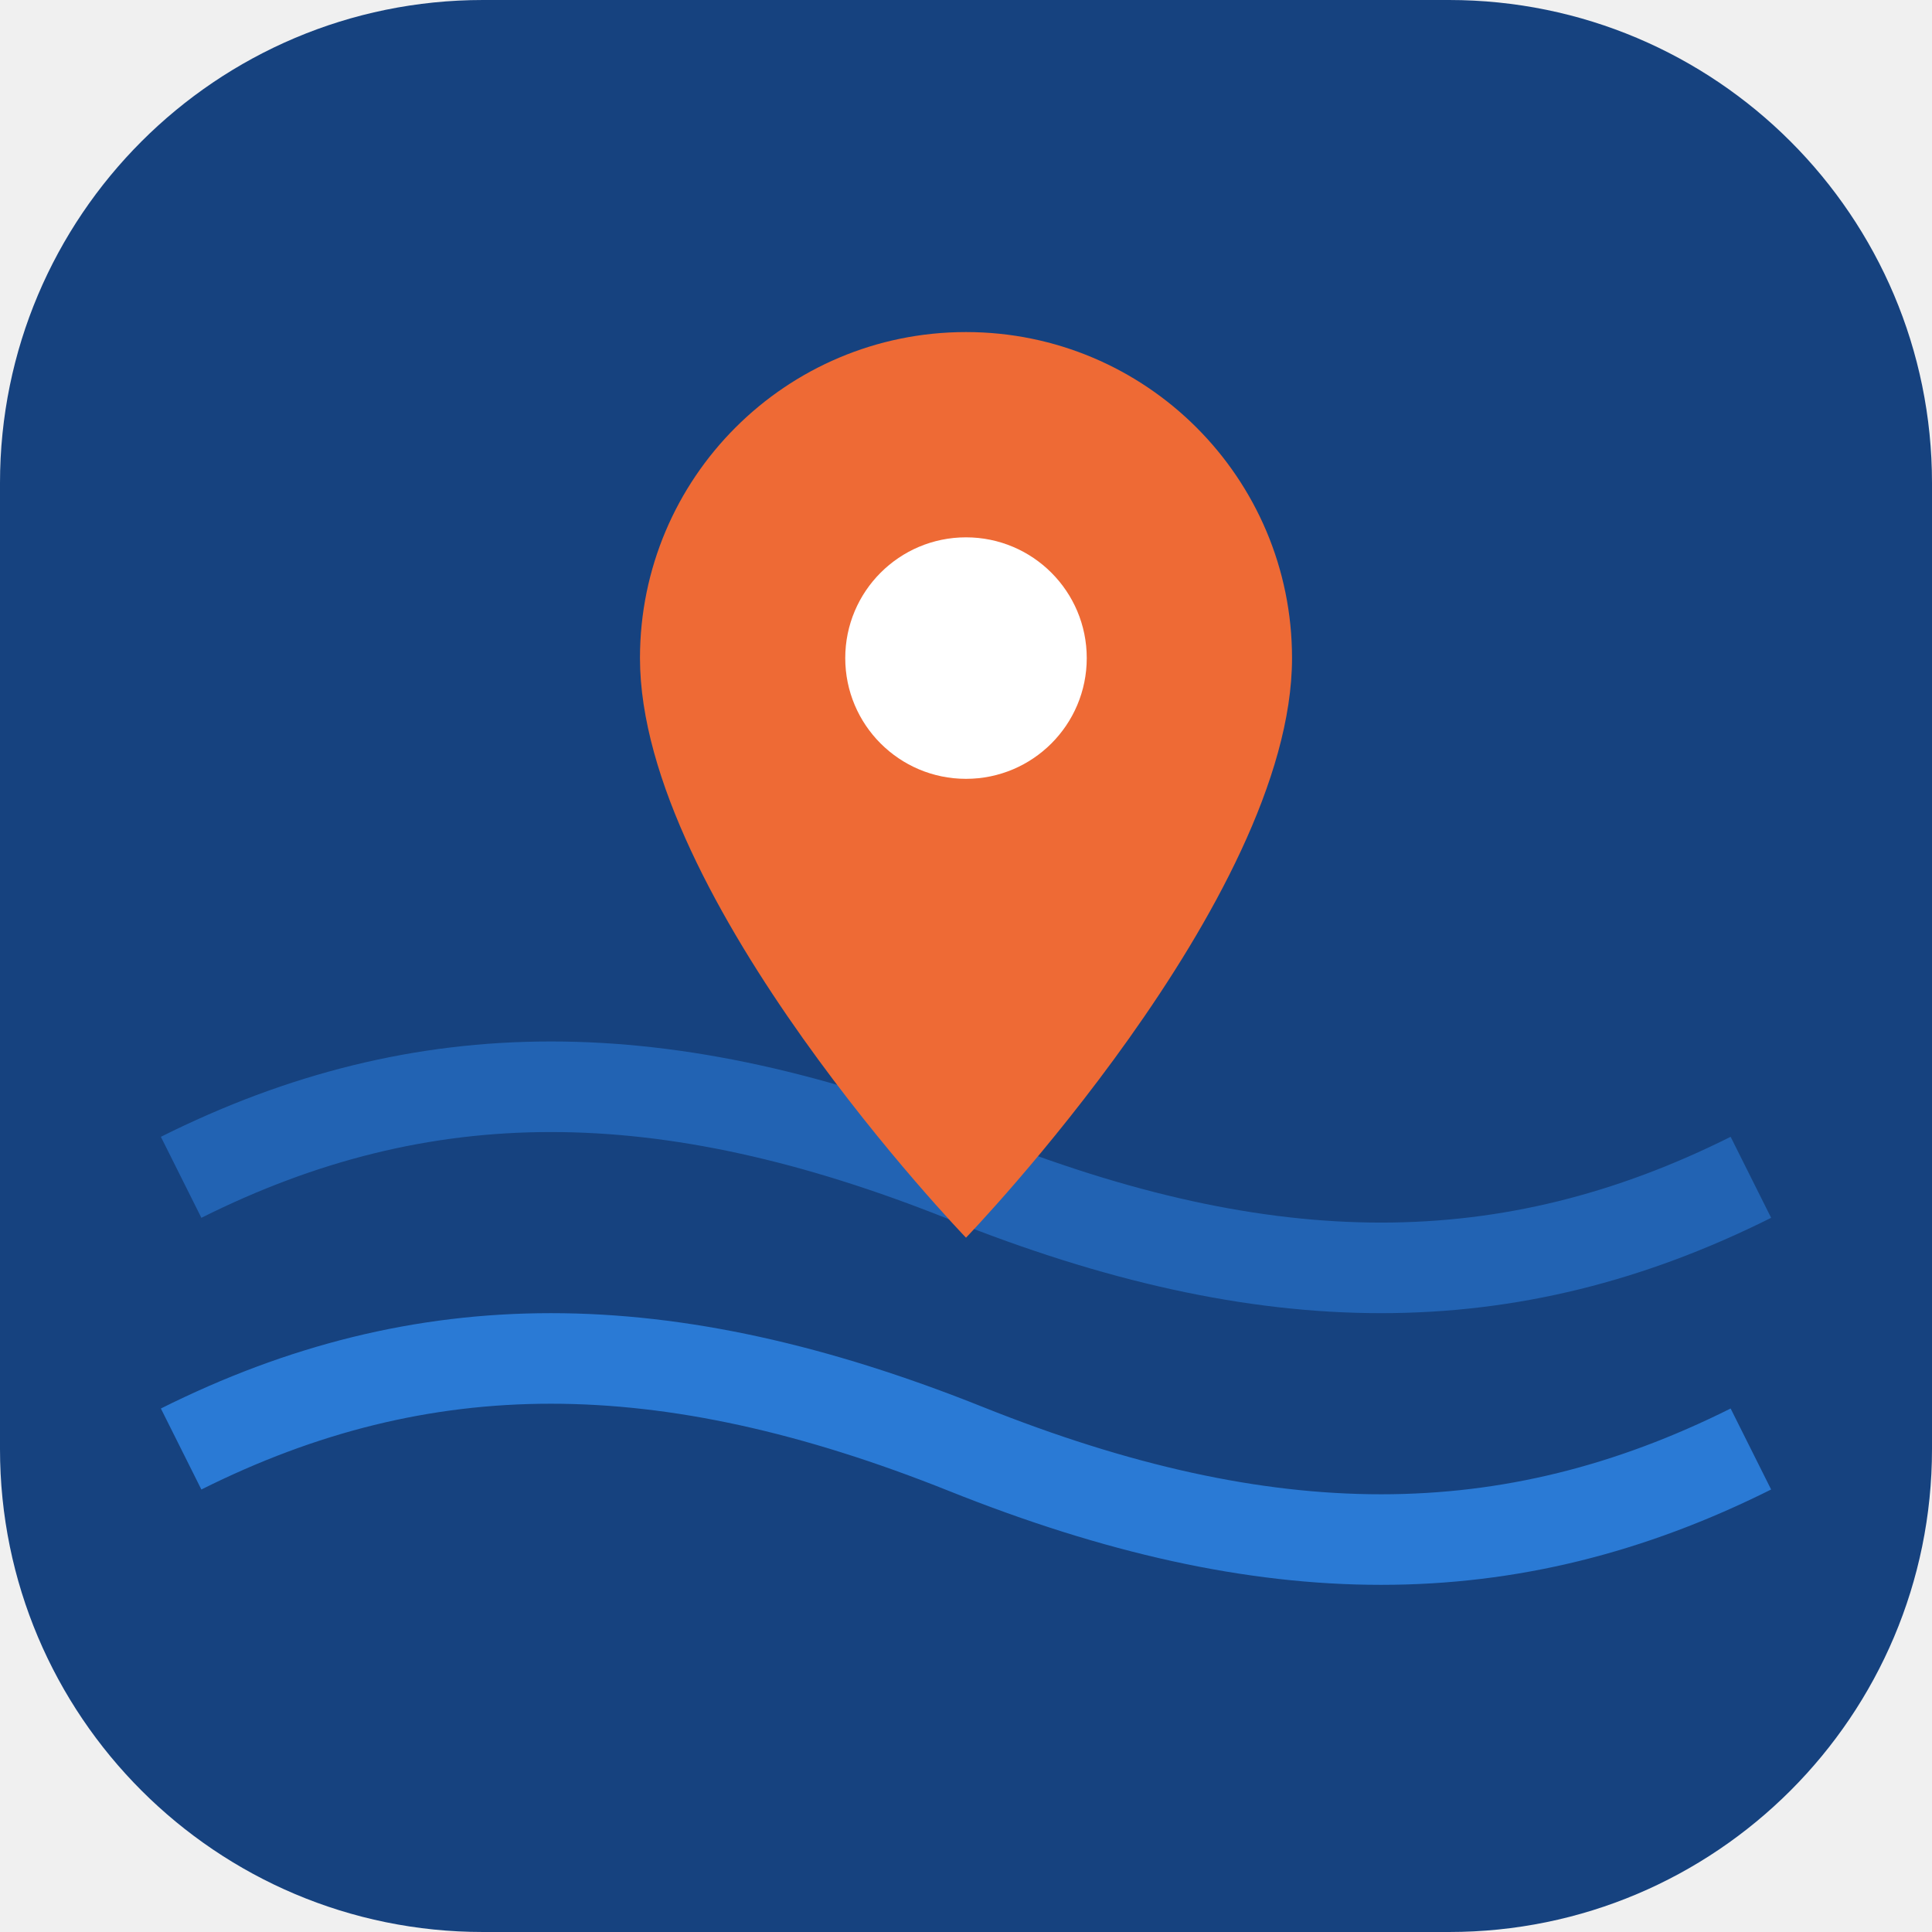
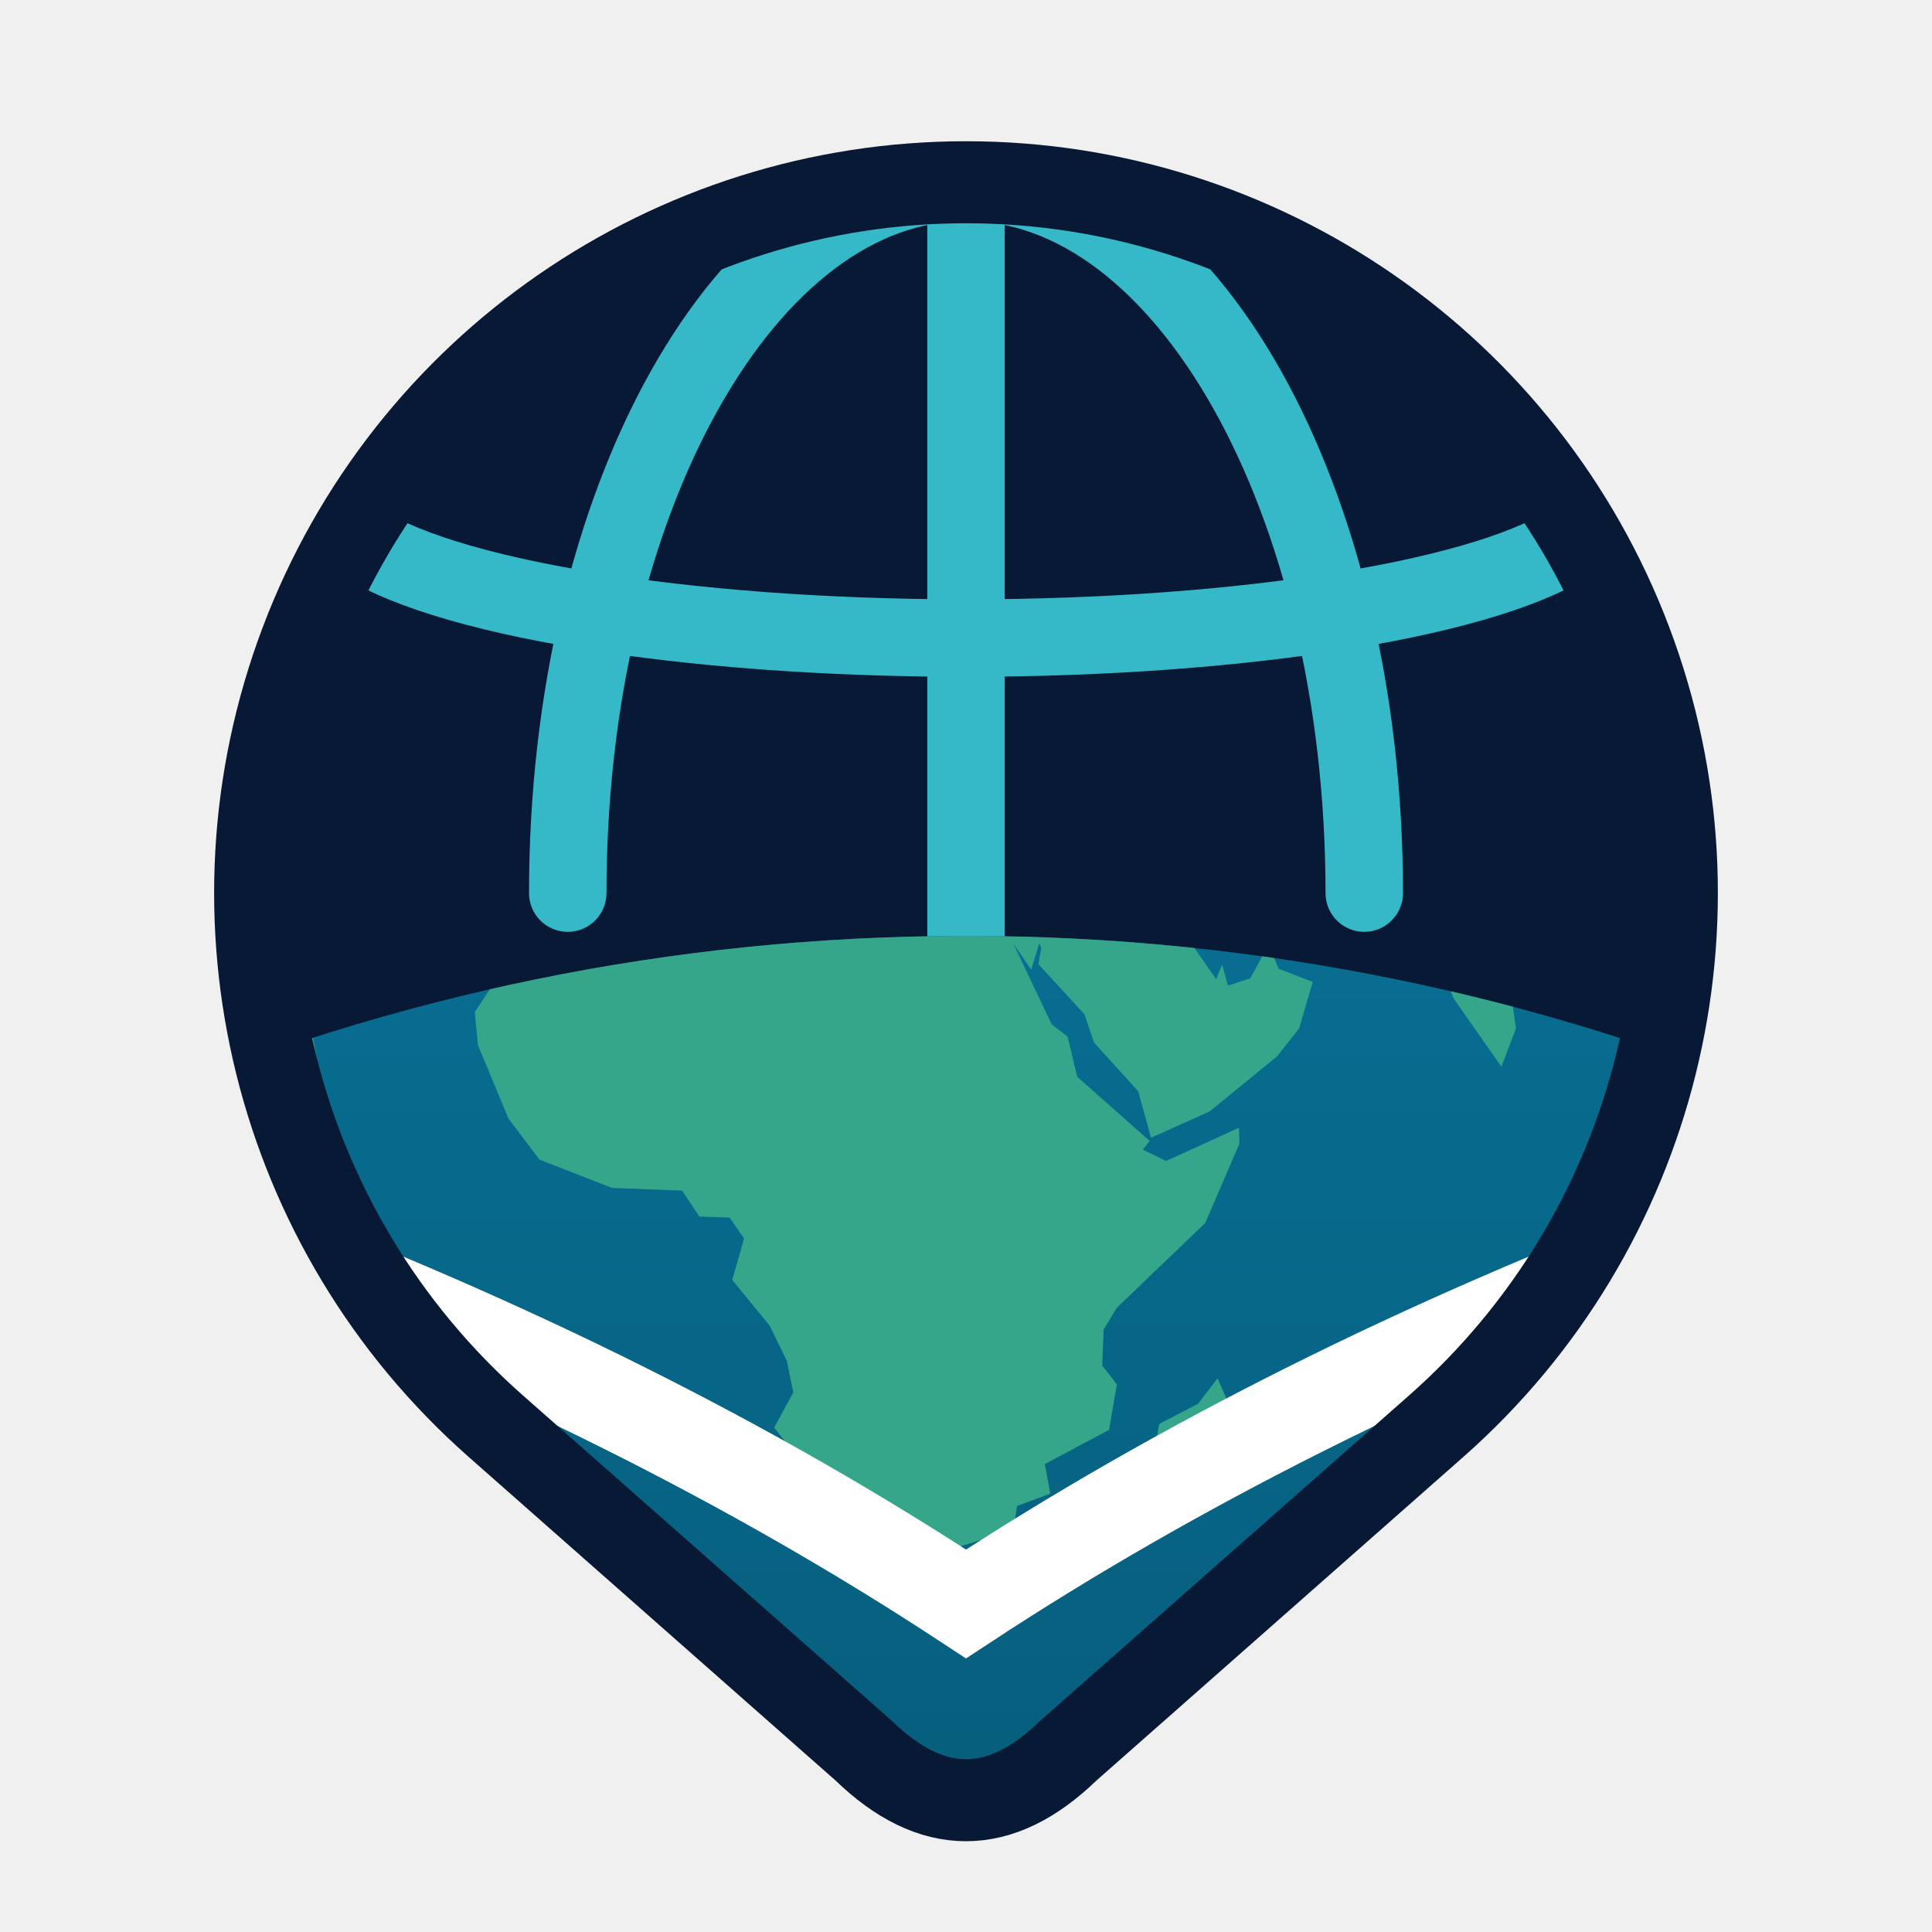
- <svg xmlns="http://www.w3.org/2000/svg" viewBox="0 0 32 32">
-   <rect width="32" height="32" rx="8" fill="#16427F" />
-   <path d="M3 24c4-2 8-2 13 0s9 2 13 0" stroke="#2A7AD5" stroke-width="1.5" fill="none" />
-   <path d="M3 19.5c4-2 8-2 13 0s9 2 13 0" stroke="#2A7AD5" stroke-width="1.5" fill="none" opacity=".6" />
-   <path d="M16 5.5a5.4 5.4 0 0 0-5.4 5.4c0 4 5.4 9.6 5.4 9.6s5.4-5.6 5.4-9.6A5.4 5.4 0 0 0 16 5.5z" fill="#EE6A35" />
-   <circle cx="16" cy="10.9" r="2" fill="#fff" />
+ <svg xmlns="http://www.w3.org/2000/svg" viewBox="-12 0 424 424">
+   <defs>
+     <clipPath id="s-pin">
+       <path d="M96.82,313.00 A156,156 0 1 1 303.18,313.00 L222.50,384.16 Q200,406 177.50,384.16 Z" />
+     </clipPath>
+     <clipPath id="s-t">
+       <circle cx="200" cy="673.4" r="468.0" />
+     </clipPath>
+     <linearGradient id="s-o" x1="0" y1="0" x2="0" y2="1">
+       <stop offset="0" stop-color="#087FA8" />
+       <stop offset="1" stop-color="#075A78" />
+     </linearGradient>
+     <linearGradient id="s-r" x1="0" y1="0" x2="1" y2="1">
+       <stop offset="0" stop-color="#35B9C9" />
+       <stop offset="1" stop-color="#36A68A" />
+     </linearGradient>
+   </defs>
+   <path d="M96.82,313.00 A156,156 0 1 1 303.18,313.00 L222.50,384.16 Q200,406 177.50,384.16 Z" fill="#071934" />
+   <g clip-path="url(#s-pin)">
+     <path d="M200,40 V205.36 M200,40 A87.4,156 0 0 0 112.6,196 M200,40 A87.4,156 0 0 1 287.4,196 M65.8,118.0 A140.4,31.2 0 0 0 334.2,118.0" fill="none" stroke="#35B9C9" stroke-width="17" stroke-linecap="round" />
+     <g clip-path="url(#s-t)">
+       <rect width="400" height="440" fill="url(#s-o)" />
+       <path d="M121.3,81.6 L197.5,45.5 L185.0,45.1 L178.9,47.4 L175.8,47.4 L172.6,48.7 L164.6,50.5 L164.9,49.9 L159.0,52.1 L159.1,52.6 L160.5,52.3 L160.7,52.6 L154.2,55.3 L153.7,57.0 L152.1,57.7 L150.2,57.8 L152.9,58.6 L156.2,57.6 L158.5,57.7 L158.5,58.7 L154.0,59.8 L153.3,59.4 L152.0,60.3 L149.7,60.4 L150.9,60.9 L145.4,62.3 L150.8,62.6 L146.4,65.1 L145.4,64.9 L142.8,65.6 L143.2,63.4 L139.9,63.1 L139.2,61.5 L135.8,60.4 L132.3,60.9 L130.9,62.0 L126.8,63.5 L116.4,72.6 L112.4,74.4 L107.0,78.4 L109.1,78.2 L114.1,75.0 L116.7,76.0 L122.5,72.5 L124.4,72.6 L130.4,70.2 L129.4,73.1 L125.2,77.2 L120.2,79.5 L118.2,81.5 L121.3,81.6Z M46.7,172.1 L46.3,173.1 L45.4,189.9 L46.3,195.2 L47.1,202.6 L47.5,210.2 L47.0,212.6 L48.2,216.7 L48.3,219.0 L48.8,218.7 L50.9,225.1 L51.3,228.2 L55.6,235.1 L59.6,243.8 L46.7,172.1Z M157.5,55.1 L164.3,50.7 L169.6,49.9 L166.6,51.6 L170.9,50.0 L171.8,50.0 L170.7,50.8 L173.4,50.1 L173.2,52.1 L172.2,52.2 L171.8,51.9 L169.4,53.4 L166.0,53.4 L168.7,53.9 L168.5,54.2 L166.2,54.7 L162.5,54.5 L158.6,55.7 L158.6,54.9 L157.5,55.1Z M106.4,254.5 L99.6,245.5 L92.9,229.4 L92.2,222.1 L96.7,215.3 L96.9,207.2 L105.6,196.5 L117.6,191.4 L120.3,184.9 L129.3,179.2 L135.9,183.2 L144.1,181.5 L160.7,183.3 L163.7,185.1 L160.7,193.2 L179.1,205.2 L181.9,200.1 L185.3,198.7 L202.1,204.5 L206.9,202.6 L213.5,203.9 L217.9,193.5 L217.8,188.1 L199.2,188.8 L196.2,181.1 L202.5,176.4 L211.1,173.9 L221.2,176.1 L227.4,173.7 L226.7,170.8 L216.6,164.9 L220.4,159.1 L213.1,162.4 L216.0,165.3 L211.4,167.6 L208.5,165.2 L210.0,163.1 L205.1,161.9 L199.3,172.7 L201.7,176.8 L188.9,178.7 L191.5,185.9 L189.5,185.1 L189.4,189.2 L187.9,189.1 L182.2,178.3 L182.9,174.3 L172.1,162.2 L170.4,162.9 L170.2,166.4 L180.3,178.3 L177.1,177.2 L176.9,181.4 L174.6,183.7 L174.0,178.0 L163.5,164.5 L158.3,166.8 L152.0,165.5 L151.0,168.5 L146.2,169.7 L143.1,175.2 L137.2,179.3 L130.5,179.1 L129.3,175.7 L125.1,174.2 L130.7,158.4 L145.0,160.8 L147.2,155.8 L144.5,147.4 L149.1,149.0 L149.7,146.1 L155.1,146.7 L163.0,140.7 L168.5,140.8 L169.9,139.7 L171.8,132.1 L175.1,131.1 L174.7,134.3 L172.2,136.4 L173.1,140.4 L186.8,141.0 L189.6,139.3 L190.6,133.7 L194.3,134.9 L194.9,131.5 L193.5,129.5 L201.5,127.5 L193.0,127.8 L191.1,125.6 L192.1,119.7 L197.0,115.4 L195.5,113.2 L187.4,120.3 L185.9,123.6 L187.5,126.9 L184.3,129.9 L181.7,136.2 L177.0,137.5 L176.0,126.8 L172.5,129.1 L169.1,127.7 L171.3,119.6 L191.8,104.4 L200.1,101.7 L203.0,103.3 L201.9,103.9 L202.9,105.2 L208.3,106.0 L213.5,109.1 L214.0,110.6 L211.4,112.8 L205.6,111.7 L207.6,113.3 L208.1,116.7 L210.8,117.9 L210.5,114.9 L213.5,116.0 L214.3,115.3 L213.2,113.7 L215.2,111.2 L217.4,111.8 L217.5,110.2 L215.2,106.3 L218.1,106.6 L219.1,107.7 L218.4,109.4 L219.5,110.0 L224.4,103.7 L225.1,103.6 L224.9,105.2 L228.8,102.4 L230.5,103.3 L230.6,101.6 L228.9,100.7 L228.9,99.9 L237.8,100.8 L237.5,99.5 L234.4,98.7 L231.7,95.8 L230.4,91.2 L233.6,91.8 L234.5,93.5 L236.9,94.9 L239.2,97.5 L241.1,98.2 L243.0,103.1 L244.1,102.9 L243.2,98.8 L240.9,96.6 L238.8,96.0 L237.5,93.9 L235.2,93.0 L235.0,91.2 L233.5,90.1 L235.1,90.6 L236.7,92.4 L237.7,92.3 L236.0,91.3 L236.2,90.0 L239.3,89.4 L234.8,86.8 L236.9,84.2 L235.4,83.8 L234.4,82.5 L235.0,76.3 L232.3,74.0 L235.8,74.1 L238.1,72.0 L242.0,75.1 L245.5,70.0 L243.5,69.6 L243.6,68.1 L250.0,67.3 L247.1,66.4 L246.0,63.0 L244.0,63.2 L242.5,62.6 L240.7,58.9 L242.0,57.4 L238.6,55.1 L240.1,54.0 L235.1,51.5 L235.2,50.7 L233.8,50.4 L232.4,50.8 L226.3,47.6 L231.0,46.2 L234.0,47.0 L234.9,45.9 L241.8,48.0 L247.8,49.5 L248.3,50.1 L254.8,52.9 L259.0,54.1 L258.9,53.6 L264.5,55.3 L267.2,56.6 L276.5,61.1 L270.4,59.4 L267.4,58.4 L252.6,52.6 L249.5,52.1 L256.9,54.6 L255.4,54.8 L258.2,56.3 L263.4,58.3 L263.9,58.0 L273.2,66.7 L286.1,75.6 L286.6,73.9 L284.7,72.1 L287.7,72.6 L295.9,77.5 L301.1,81.7 L308.5,88.7 L310.1,91.7 L318.3,102.2 L322.4,104.7 L325.3,107.9 L327.3,112.3 L323.8,108.8 L323.3,107.6 L321.9,108.2 L319.3,105.1 L321.2,111.2 L318.4,107.3 L317.6,107.1 L320.9,114.2 L321.7,115.6 L323.8,116.3 L323.5,112.1 L327.9,120.5 L332.4,123.0 L337.2,129.9 L341.9,141.4 L343.7,148.9 L344.1,159.0 L345.0,161.8 L343.0,161.5 L343.5,169.5 L350.0,178.8 L351.0,182.9 L350.4,195.8 L349.8,192.9 L344.4,192.1 L345.8,203.0 L350.0,206.1 L351.5,213.8 L349.3,214.7 L347.5,208.1 L345.5,205.9 L345.5,207.5 L344.4,198.5 L339.5,188.0 L338.6,193.3 L337.2,194.1 L335.7,188.9 L328.6,182.0 L324.4,190.4 L324.9,194.2 L318.7,211.8 L320.7,225.7 L317.5,234.1 L307.0,219.1 L302.1,206.7 L298.4,210.0 L287.5,202.2 L269.0,208.3 L266.2,205.2 L262.8,208.1 L255.0,206.3 L250.8,200.9 L246.2,202.4 L254.9,214.9 L256.2,211.7 L257.5,216.3 L262.4,214.7 L266.4,207.3 L268.6,212.6 L276.1,215.5 L273.1,225.7 L268.3,231.8 L253.5,243.9 L240.6,249.7 L237.8,239.5 L228.1,228.8 L226.0,222.6 L215.9,211.6 L216.5,208.1 L216.4,207.7 L216.1,207.0 L214.3,212.8 L210.4,207.1 L218.8,224.8 L222.3,227.5 L224.4,236.3 L240.3,250.4 L238.8,252.3 L243.9,254.8 L259.9,247.5 L260.0,251.0 L252.5,268.4 L233.1,287.0 L230.2,291.8 L229.9,299.7 L233.1,303.8 L231.4,313.8 L217.3,321.3 L218.5,327.8 L211.2,330.5 L210.7,333.9 L204.8,337.5 L195.0,340.5 L181.3,340.7 L178.4,339.8 L177.4,337.1 L169.3,330.6 L165.7,323.2 L157.9,313.3 L162.1,305.6 L160.7,298.7 L156.9,290.9 L148.7,280.9 L151.3,271.8 L148.1,267.2 L141.5,267.0 L137.7,261.3 L122.3,260.7 L106.4,254.5Z M97.7,107.4 L98.3,107.8 L94.2,111.2 L94.2,109.8 L96.1,108.2 L94.1,108.4 L95.5,102.7 L103.7,100.4 L99.7,102.3 L99.3,106.5 L97.7,107.4Z M148.1,130.5 L149.9,132.7 L147.6,135.9 L145.5,137.6 L140.7,136.8 L143.1,134.9 L143.8,132.2 L148.1,130.5Z M148.5,103.7 L147.9,101.7 L150.0,101.7 L149.0,100.2 L152.1,99.9 L151.9,101.8 L157.9,103.1 L156.4,106.1 L149.4,107.0 L147.0,104.0 L148.5,103.7Z M155.5,65.4 L144.8,72.4 L143.8,71.7 L138.7,77.2 L134.1,77.6 L137.5,73.9 L130.2,78.5 L128.5,79.0 L131.5,75.5 L126.8,78.9 L134.9,70.8 L135.8,68.5 L136.6,70.8 L140.8,70.5 L142.9,69.6 L149.4,65.7 L153.3,61.0 L154.4,60.6 L155.0,61.0 L155.6,60.4 L158.1,60.3 L160.4,61.0 L160.2,62.0 L158.9,61.7 L157.2,62.1 L159.1,63.4 L154.5,64.3 L155.5,65.4Z M185.1,75.0 L181.7,73.8 L182.8,76.1 L181.3,76.6 L184.8,76.8 L184.8,78.2 L180.2,78.5 L180.9,79.0 L177.5,80.6 L175.3,82.2 L174.5,83.5 L172.5,83.2 L172.2,84.5 L170.7,85.9 L170.0,85.7 L168.9,87.5 L164.9,87.7 L163.3,89.9 L162.3,88.8 L160.6,92.6 L160.0,89.9 L158.8,91.1 L157.1,91.5 L159.2,93.3 L140.0,92.0 L132.4,94.2 L126.3,97.8 L126.2,93.1 L131.8,87.1 L140.1,81.5 L147.5,80.3 L146.1,78.6 L149.2,77.7 L149.0,79.4 L151.2,76.2 L153.7,75.9 L161.1,72.1 L162.7,68.1 L165.4,66.8 L166.0,68.2 L168.3,65.9 L171.3,67.8 L173.4,67.0 L178.4,68.3 L179.9,70.1 L178.4,71.8 L180.7,70.7 L184.6,71.8 L185.1,75.0Z M180.9,61.9 L181.9,65.6 L180.0,67.8 L177.1,66.8 L177.0,67.3 L172.7,66.2 L172.1,64.8 L169.8,65.2 L167.1,64.0 L165.7,64.6 L164.7,63.8 L167.6,60.8 L168.8,61.5 L170.7,61.5 L169.0,62.4 L171.7,61.6 L173.5,62.6 L176.0,62.3 L175.7,63.6 L176.8,62.2 L180.9,61.9Z M152.2,130.2 L150.9,131.0 L153.8,125.2 L158.2,124.5 L155.6,126.5 L158.4,127.1 L154.9,130.6 L158.1,140.4 L156.4,143.9 L144.4,143.1 L149.3,141.3 L147.3,139.0 L149.1,138.8 L150.0,135.8 L152.8,135.4 L151.2,132.6 L152.2,130.2Z M255.5,309.1 L246.3,325.3 L242.1,327.0 L239.1,326.6 L238.0,322.6 L241.3,319.0 L242.4,312.5 L250.9,308.1 L255.2,302.5 L257.5,307.7 L255.5,309.1Z M350.0,228.6 L347.1,220.8 L343.3,217.2 L345.5,214.6 L348.8,217.3 L349.6,215.8 L352.4,220.9 L351.7,227.5 L350.0,228.6Z M223.7,85.6 L221.4,91.8 L221.8,96.2 L225.4,99.0 L222.3,99.8 L219.2,97.7 L218.6,90.9 L222.0,85.7 L223.7,85.6Z" fill="#36A68A" />
+       <path d="M40,272 Q130,306 200,352 Q270,306 360,272" fill="none" stroke="#FFFFFF" stroke-width="20" stroke-linecap="round" />
+     </g>
+   </g>
+   <path d="M96.82,313.00 A156,156 0 1 1 303.18,313.00 L222.50,384.16 Q200,406 177.50,384.16 Z" fill="none" stroke="#071934" stroke-width="18" stroke-linejoin="round" />
</svg>
